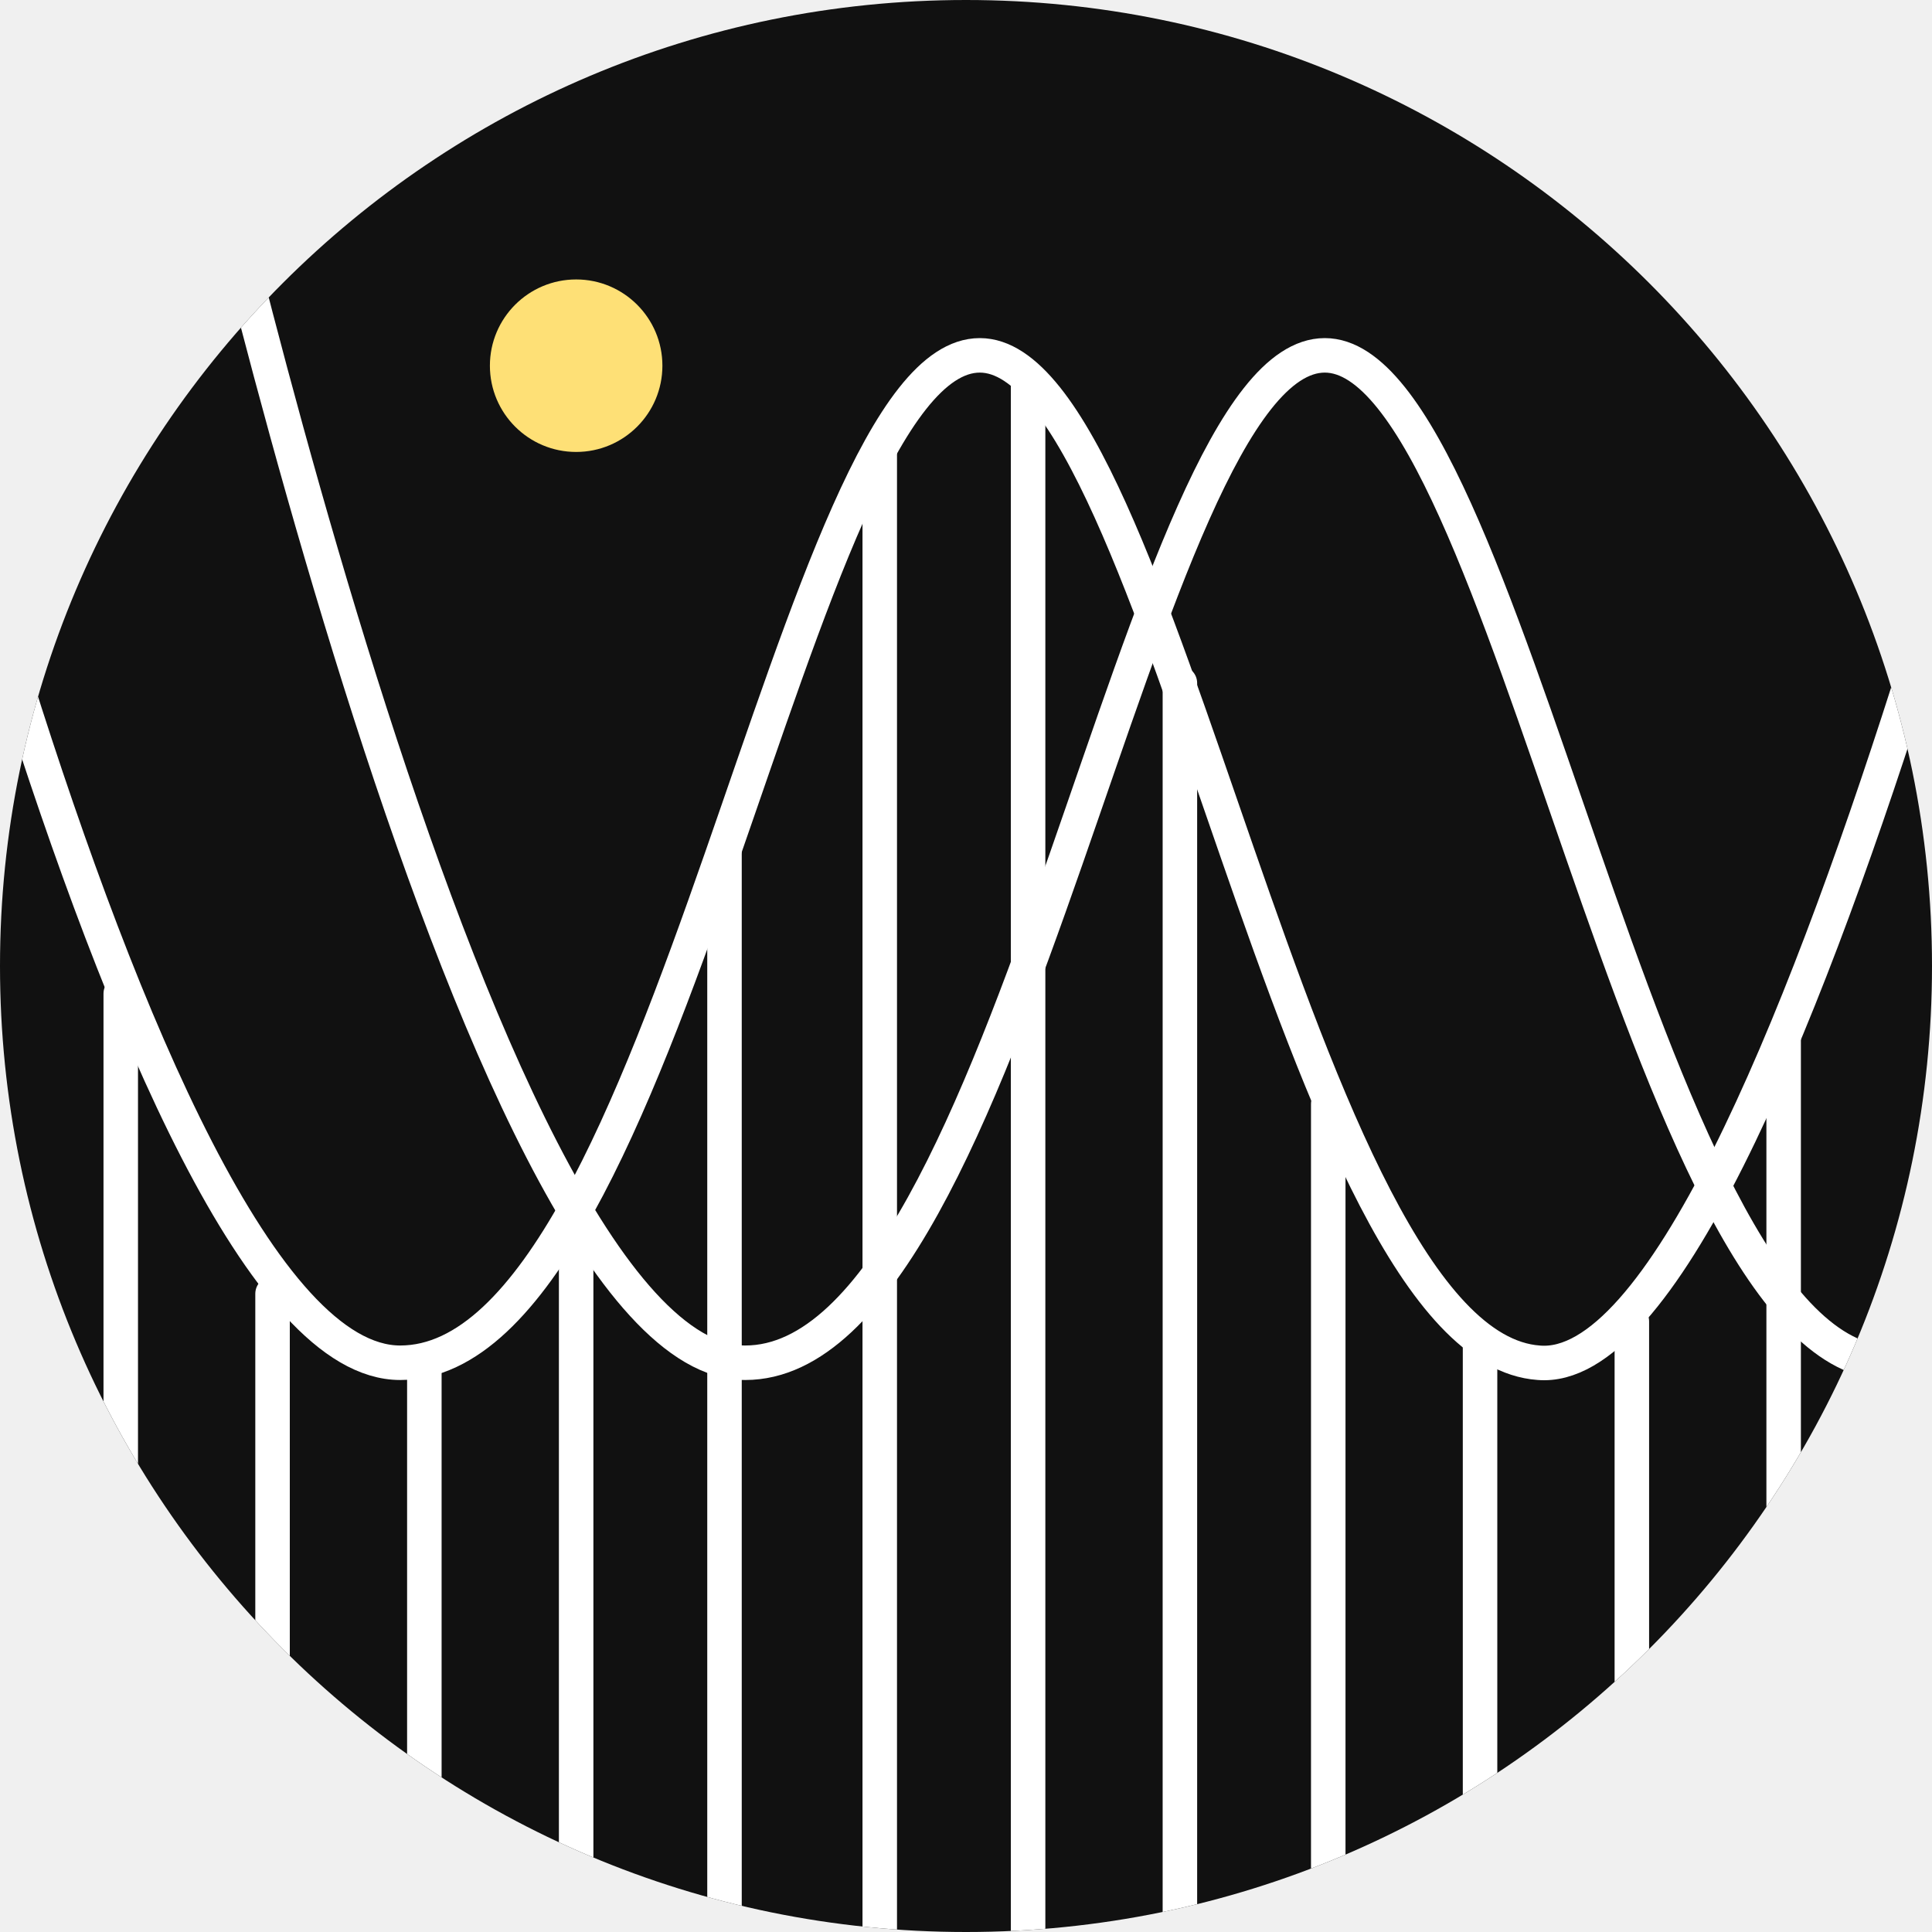
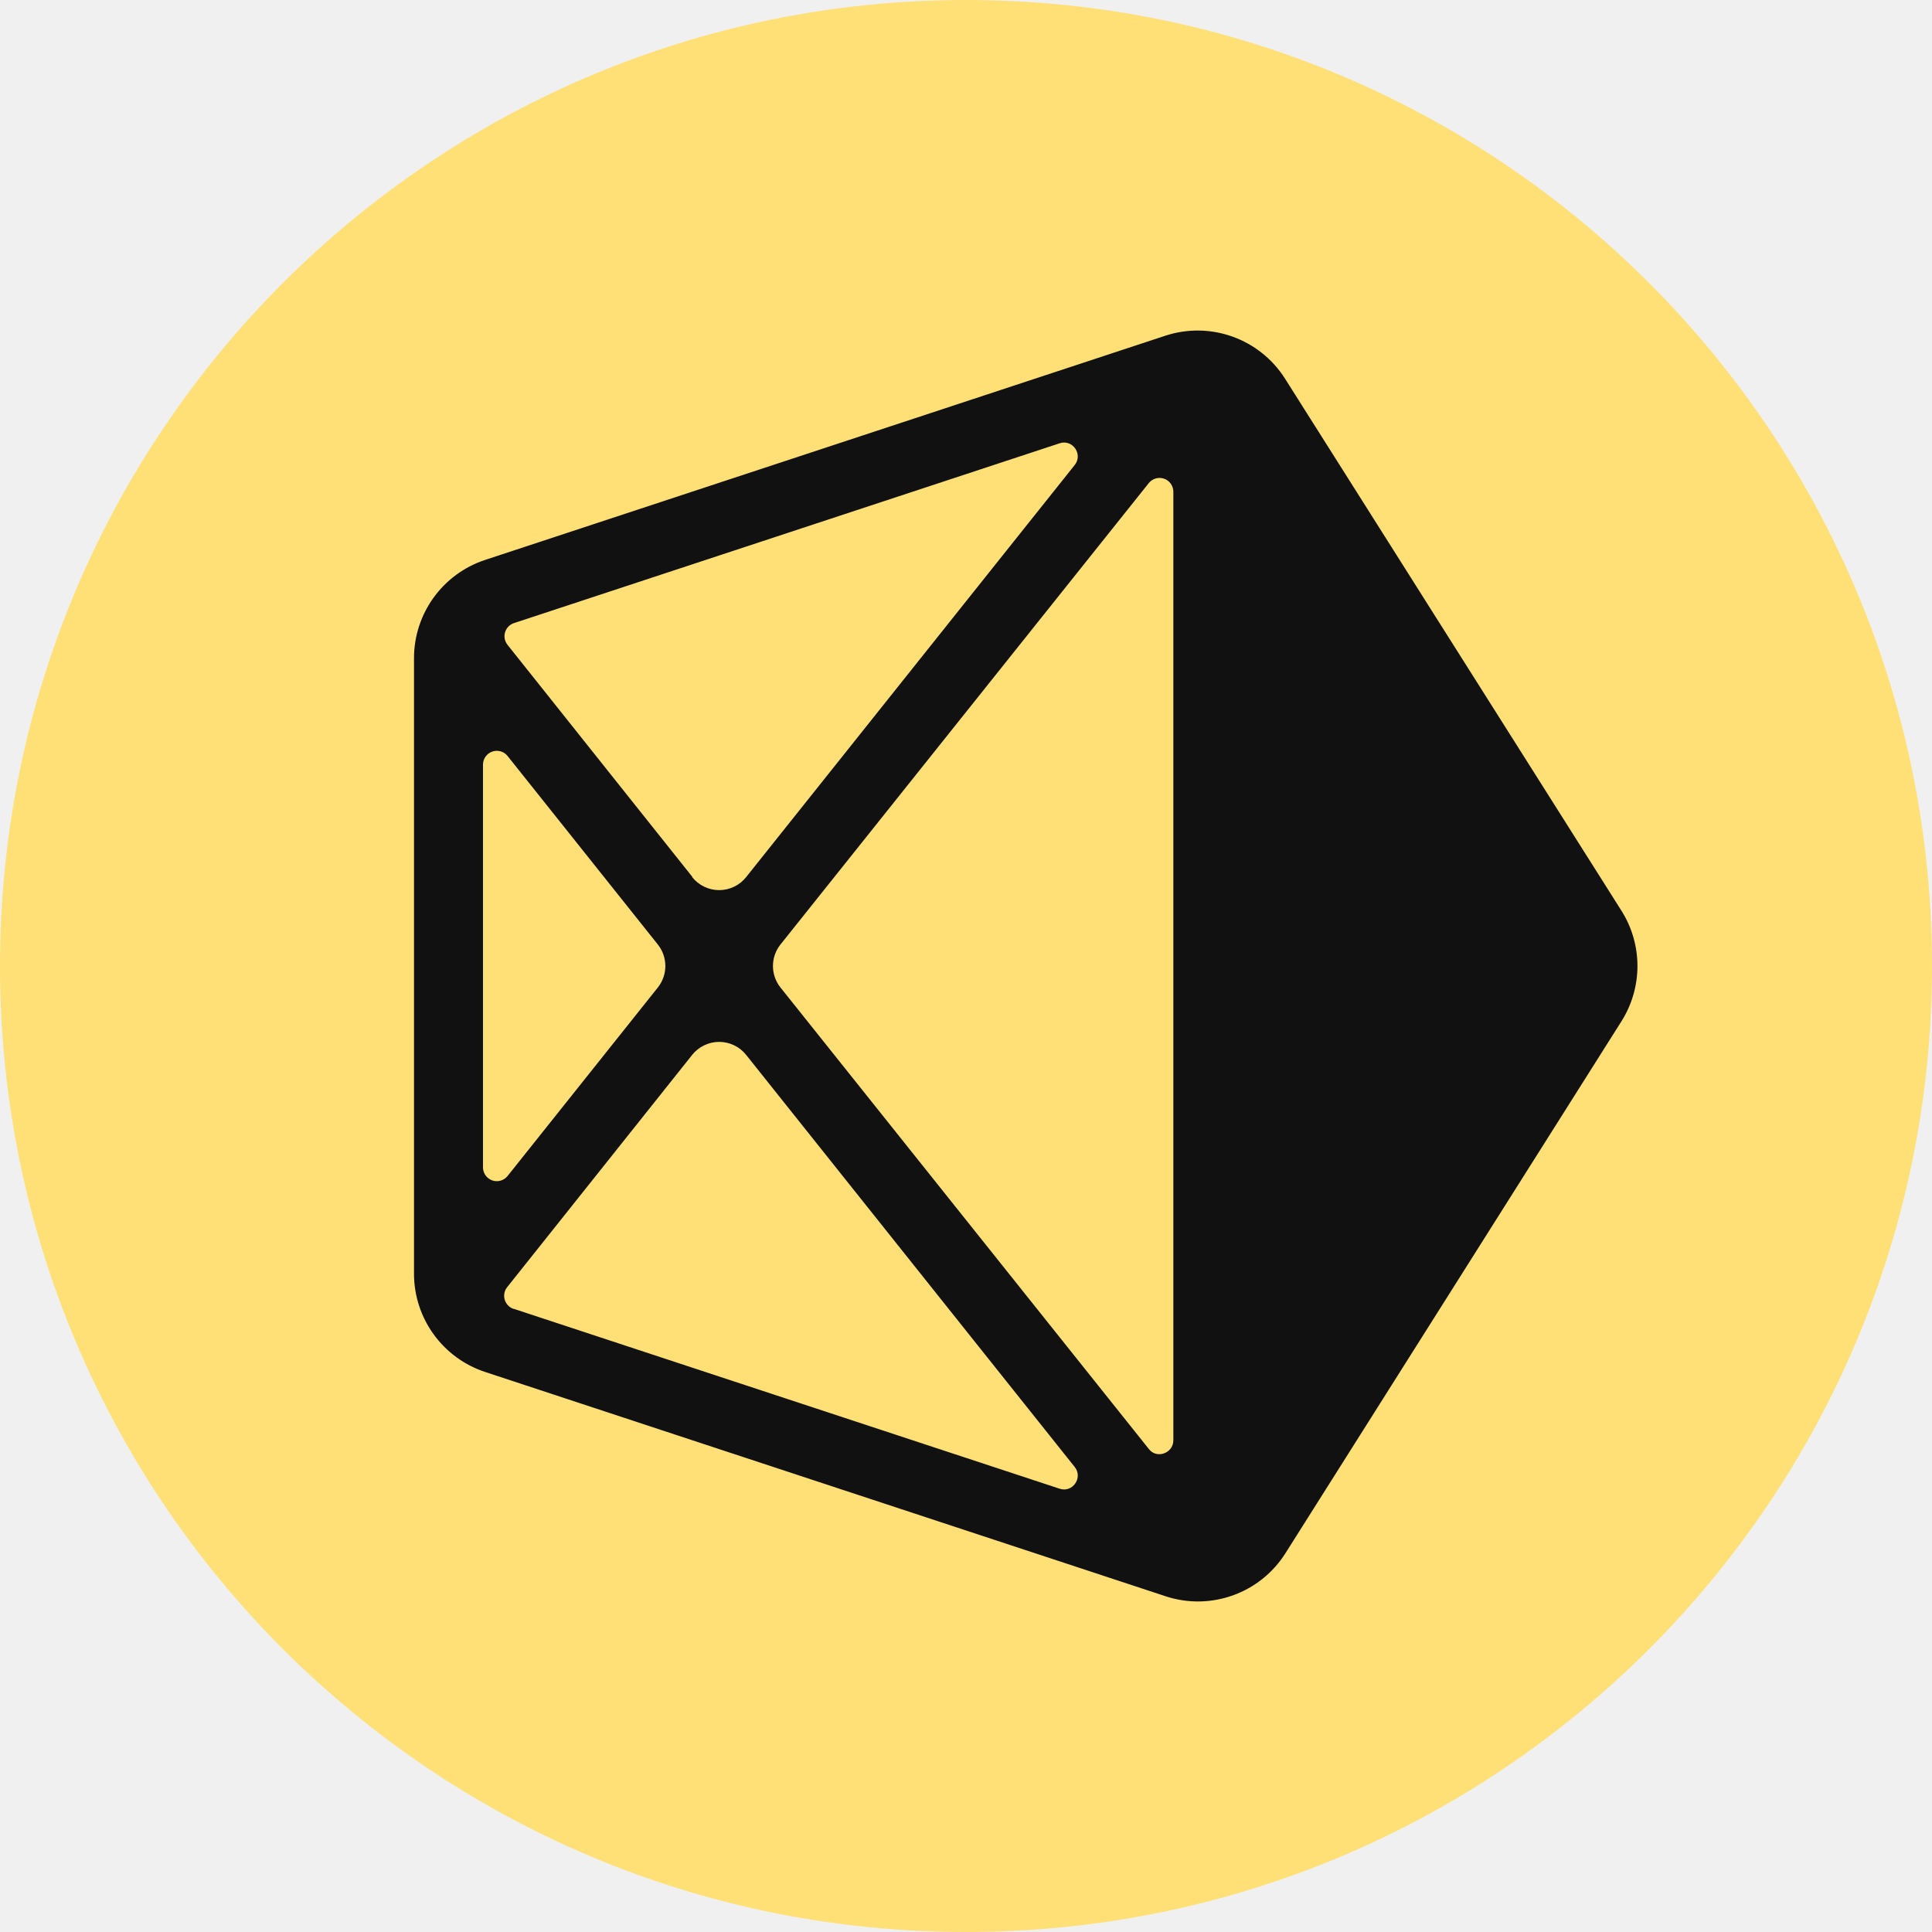
- <svg xmlns="http://www.w3.org/2000/svg" width="56" height="56" fill="none">
-   <g clip-path="url(#a)">
-     <rect width="56" height="56" rx="28" fill="#111" />
-     <path d="M26 13.1a.5.5 0 1 0-1 0h1Zm-1 0v49.4h1V13h-1Zm-3.5 11.6a.5.5 0 0 0-1 0h1Zm-1 0v37.8h1V24.7h-1Zm-3.3 10.9a.5.5 0 0 0-1 0h1Zm-1 0v26.9h1V35.6h-1Zm-3.4 3.9a.5.5 0 0 0-1 0h1Zm-1 0v23h1v-23h-1Zm-3.4-2a.5.5 0 0 0-1 0h1Zm-1 0v25h1v-25h-1ZM4 28.8a.5.5 0 1 0-1 0h1Zm-1 0v33.7h1V28.8H3ZM30.3 11a.5.5 0 0 0-1 0h1Zm-1 0v51.5h1V11h-1Zm5.4 8.8a.5.5 0 1 0-1 0h1Zm-1 0v42.7h1V19.8h-1ZM39 32a.5.5 0 1 0-1 0h1Zm-1 0v30.5h1V32h-1Zm5.4 7a.5.5 0 0 0-1 0h1Zm-1 0v23.5h1V39h-1Zm5.4-.7a.5.5 0 1 0-1 0h1Zm-1 0v24.2h1V38.3h-1Zm5.4-8.2a.5.5 0 1 0-1 0h1Zm-1 0v32.4h1V30h-1Z" fill="#fff" />
-     <path d="M-4.8 0s8.5 39.5 16.4 39.5c7.8 0 11.4-29.2 16.8-29.2 5.3 0 9.2 28.7 16.2 29.2C51.6 40.1 60.8 0 60.8 0" stroke="#fff" />
-     <path d="M5.2 0s8.5 39.5 16.4 39.5c7.8 0 11.4-29.2 16.8-29.2 5.3 0 9.2 28.7 16.2 29.2C61.6 40.1 70.8 0 70.8 0" stroke="#fff" />
-     <rect width="5" height="5" rx="2.5" transform="matrix(1 0 0 -1 14.2 13.1)" fill="#FEE076" />
-   </g>
-   <defs>
-     <clipPath id="a">
-       <rect width="56" height="56" rx="28" fill="#fff" />
-     </clipPath>
-   </defs>
+ <svg xmlns="http://www.w3.org/2000/svg" width="56" height="56" fill="none" viewBox="0 0 56 56">
+   <rect width="56" height="56" fill="#FEE076" rx="28" />
+   <path fill="#111" fill-rule="evenodd" d="M12 19.08a3 3 0 0 1 2.06-2.85l19.72-6.5a3 3 0 0 1 3.47 1.25L47 26.4a3 3 0 0 1 0 3.2l-9.74 15.42a3 3 0 0 1-3.47 1.25l-19.72-6.5A3 3 0 0 1 12 36.92V19.08Zm7.07 8.3a1 1 0 0 1 0 1.24l-4.36 5.47a.4.4 0 0 1-.71-.25V22.16a.4.4 0 0 1 .71-.25l4.36 5.47Zm-4.18 10.56a.4.4 0 0 1-.19-.63l5.36-6.73a1 1 0 0 1 1.57 0l9.52 11.94c.25.31-.06.76-.44.63L14.9 37.94Zm7.73-10.56a1 1 0 0 0 0 1.24L33.3 42c.23.3.71.12.71-.25v-27.5a.4.4 0 0 0-.71-.25L22.62 27.38Zm-2.56-1.96a1 1 0 0 0 1.57 0l9.52-11.94c.25-.31-.06-.76-.44-.63L14.9 18.06a.4.4 0 0 0-.19.63l5.36 6.73Z" clip-rule="evenodd" />
</svg>
